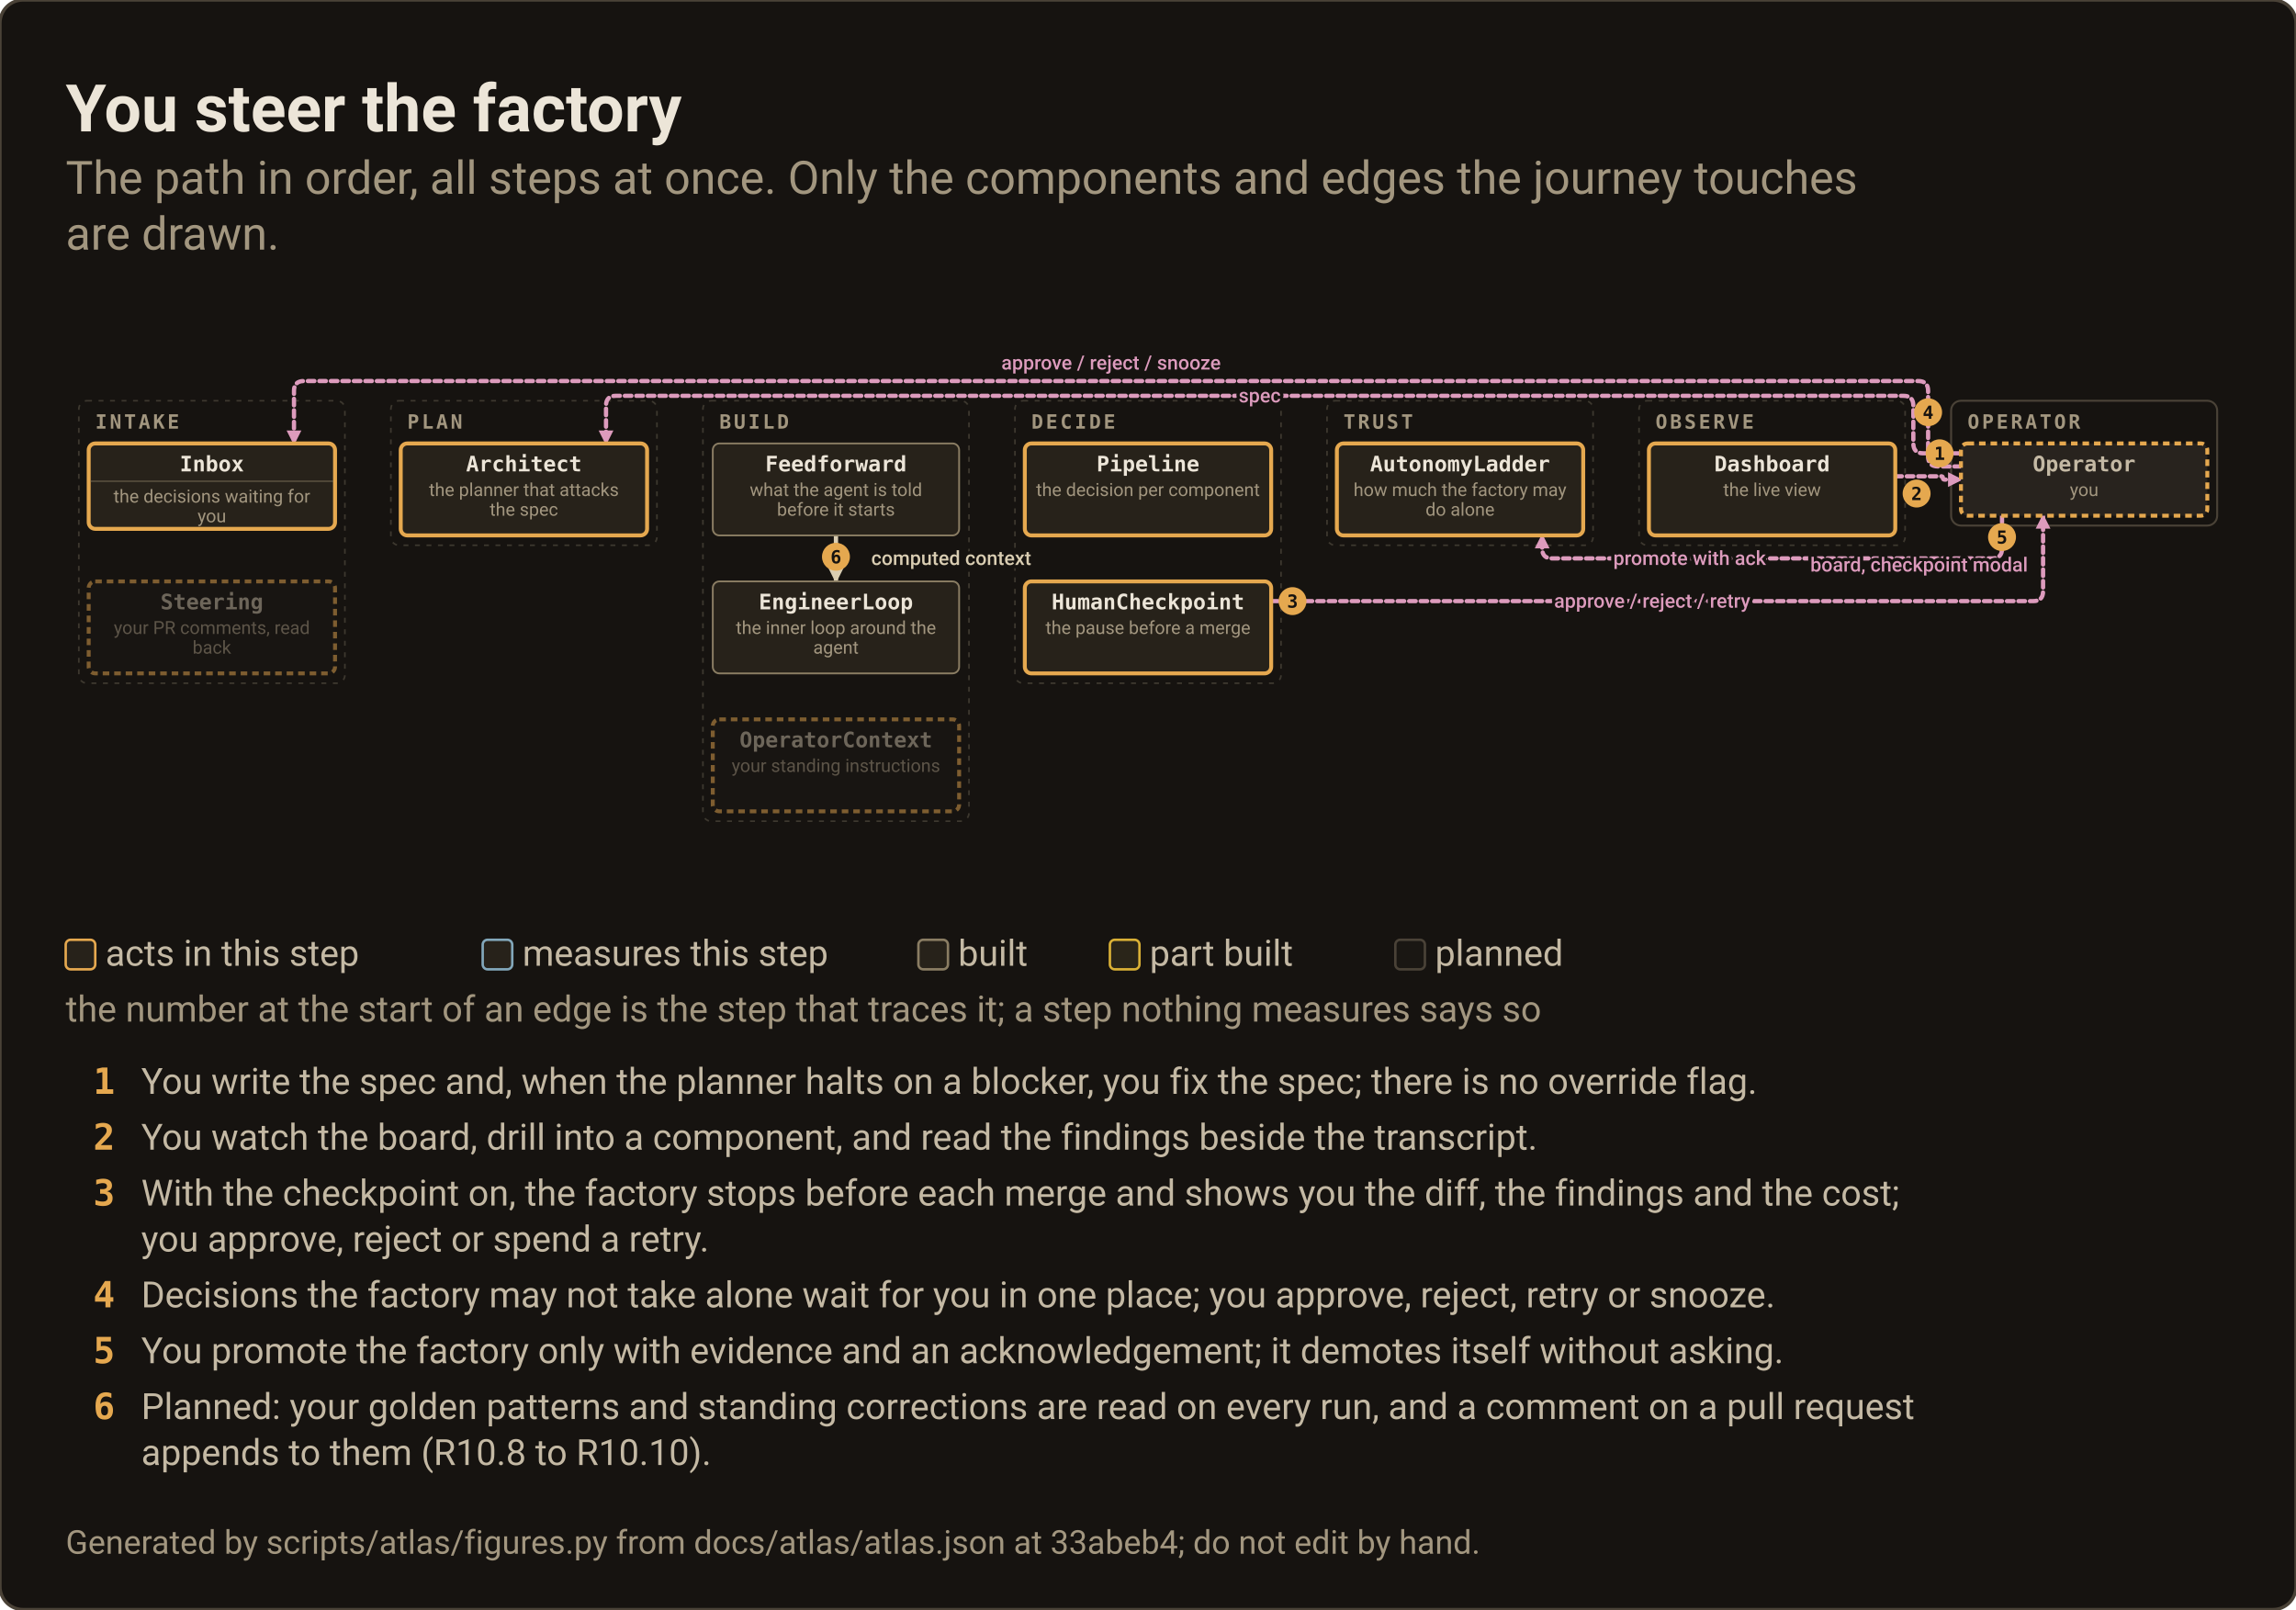
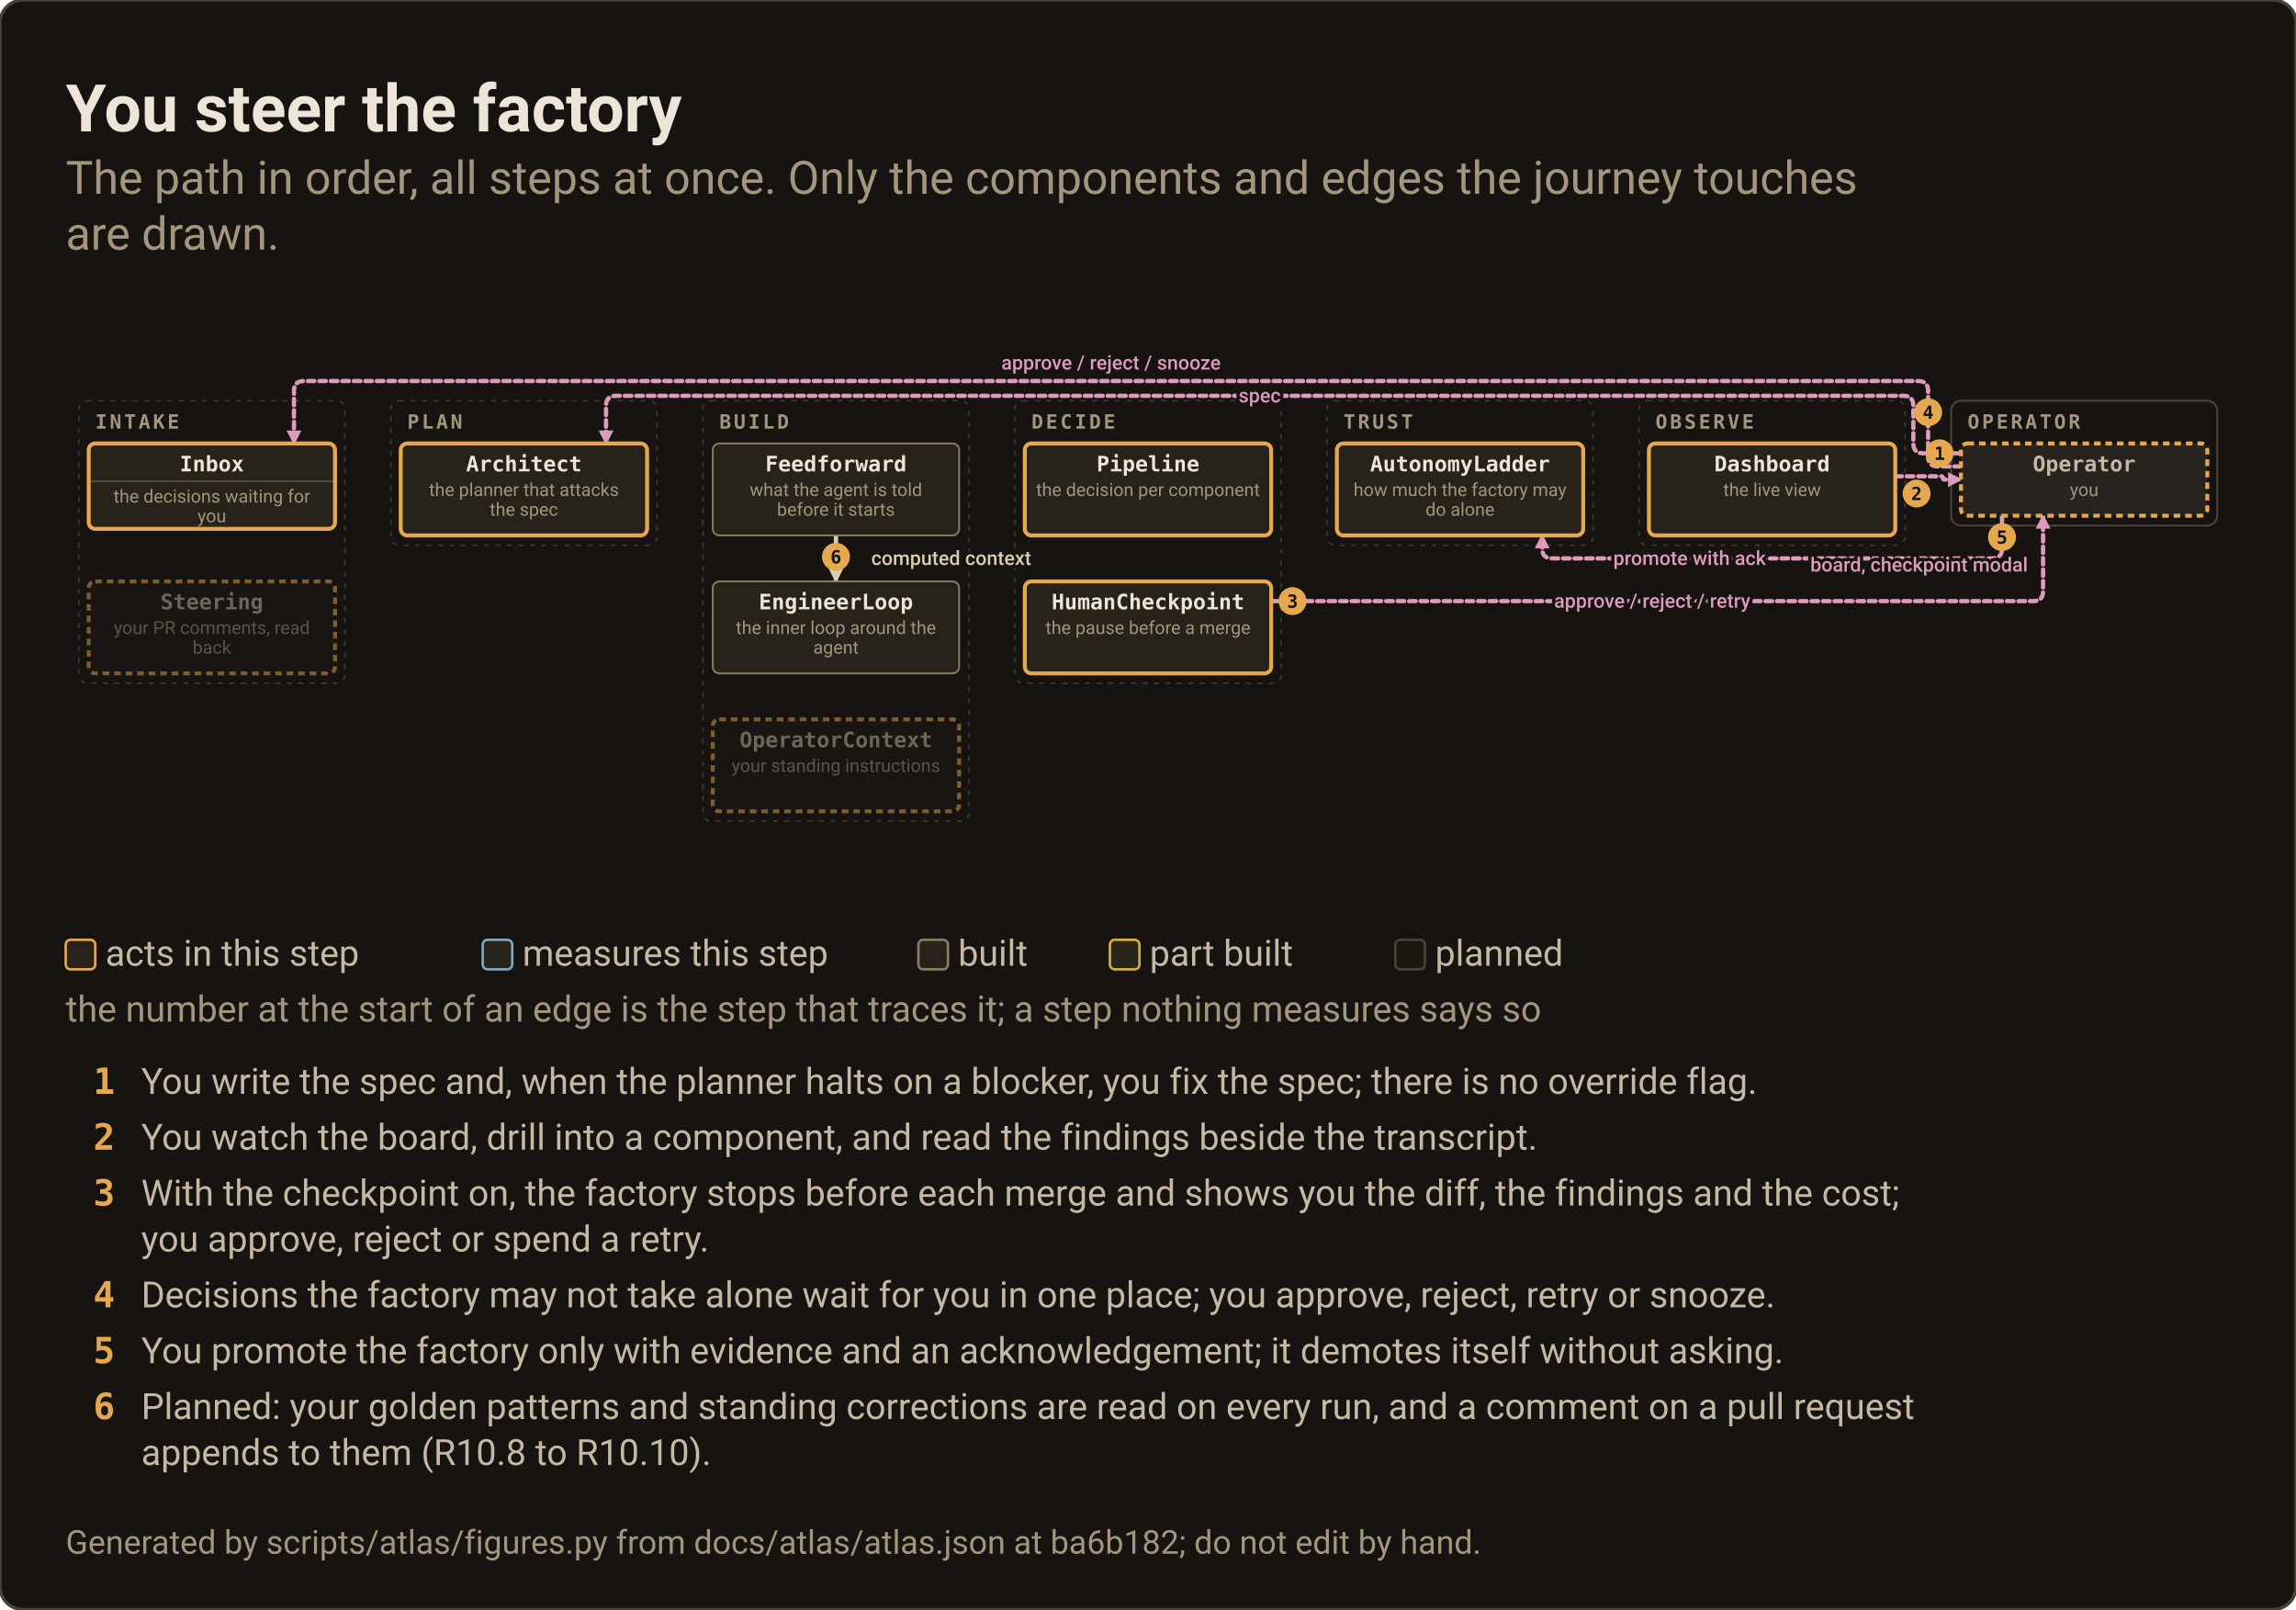
<svg xmlns="http://www.w3.org/2000/svg" width="1398" height="980" viewBox="0 0 1398 980" role="img" aria-label="Journey: You steer the factory">
  <rect x="0" y="0" width="1398" height="980" rx="14" fill="#161310" stroke="#4A4237" stroke-width="2" />
  <text x="40.0" y="80.0" class="c0">You steer the factory</text>
  <text x="40.0" y="118.0" class="c1">The path in order, all steps at once. Only the components and edges the journey touches</text>
  <text x="40.0" y="152.0" class="c1">are drawn.</text>
  <svg id="map" x="40.0" y="170.0" width="1318" height="380" viewBox="0 0 1318 380" overflow="visible">
    <defs>
      <marker id="map-m-work" viewBox="0 0 8 8" refX="7" refY="4" markerUnits="userSpaceOnUse" markerWidth="9" markerHeight="9" orient="auto-start-reverse">
        <path d="M0,0 L8,4 L0,8 z" fill="#D9CDB2" />
      </marker>
      <marker id="map-m-measure" viewBox="0 0 8 8" refX="7" refY="4" markerUnits="userSpaceOnUse" markerWidth="9" markerHeight="9" orient="auto-start-reverse">
        <path d="M0,0 L8,4 L0,8 z" fill="#82A7BA" />
      </marker>
      <marker id="map-m-feedback" viewBox="0 0 8 8" refX="7" refY="4" markerUnits="userSpaceOnUse" markerWidth="9" markerHeight="9" orient="auto-start-reverse">
        <path d="M0,0 L8,4 L0,8 z" fill="#E39A86" />
      </marker>
      <marker id="map-m-operator" viewBox="0 0 8 8" refX="7" refY="4" markerUnits="userSpaceOnUse" markerWidth="9" markerHeight="9" orient="auto-start-reverse">
        <path d="M0,0 L8,4 L0,8 z" fill="#DD9BBD" />
      </marker>
      <marker id="map-m-trust" viewBox="0 0 8 8" refX="7" refY="4" markerUnits="userSpaceOnUse" markerWidth="9" markerHeight="9" orient="auto-start-reverse">
        <path d="M0,0 L8,4 L0,8 z" fill="#B48EC9" />
      </marker>
      <marker id="map-m-learn" viewBox="0 0 8 8" refX="7" refY="4" markerUnits="userSpaceOnUse" markerWidth="9" markerHeight="9" orient="auto-start-reverse">
        <path d="M0,0 L8,4 L0,8 z" fill="#86C9A9" />
      </marker>
      <marker id="map-m-record" viewBox="0 0 8 8" refX="7" refY="4" markerUnits="userSpaceOnUse" markerWidth="9" markerHeight="9" orient="auto-start-reverse">
        <path d="M0,0 L8,4 L0,8 z" fill="#B7C27C" />
      </marker>
      <marker id="map-m-change" viewBox="0 0 8 8" refX="7" refY="4" markerUnits="userSpaceOnUse" markerWidth="9" markerHeight="9" orient="auto-start-reverse">
        <path d="M0,0 L8,4 L0,8 z" fill="#E26D5A" />
      </marker>
      <marker id="map-m-reach" viewBox="0 0 8 8" refX="7" refY="4" markerUnits="userSpaceOnUse" markerWidth="9" markerHeight="9" orient="auto-start-reverse">
        <path d="M0,0 L8,4 L0,8 z" fill="#E5A84F" />
      </marker>
    </defs>
    <style>#map .node.quiet{opacity:.42}#map .node.planned{opacity:.5}#map .node.planned.quiet{opacity:.3}#map .node.meas .node__box{stroke:#82A7BA;stroke-width:2.2}#map .node.acts .node__box{stroke:#E5A84F;stroke-width:2.4}#map .node__ring{display:none;fill:none;stroke:#82A7BA;stroke-width:1.6}#map .node.meas .node__ring{display:inline}#map .flow.planned{opacity:.35}#map .flowlbl.planned{opacity:.5}#map .flow.off,#map .flowlbl.off{display:none}#map .flow.hot{opacity:1;stroke-opacity:1;stroke-width:2.6}#map .flowlbl.hot{opacity:1}</style>
    <rect x="8.0" y="74.0" width="162.0" height="172.0" rx="5" fill="none" stroke="#A2967F" stroke-opacity=".28" stroke-width="1" stroke-dasharray="3 4" />
    <text x="18.0" y="91.0" class="t3">INTAKE</text>
    <rect x="198.0" y="74.0" width="162.0" height="88.0" rx="5" fill="none" stroke="#A2967F" stroke-opacity=".28" stroke-width="1" stroke-dasharray="3 4" />
    <text x="208.0" y="91.0" class="t3">PLAN</text>
    <rect x="388.0" y="74.0" width="162.0" height="256.0" rx="5" fill="none" stroke="#A2967F" stroke-opacity=".28" stroke-width="1" stroke-dasharray="3 4" />
    <text x="398.0" y="91.0" class="t3">BUILD</text>
    <rect x="578.0" y="74.0" width="162.0" height="172.0" rx="5" fill="none" stroke="#A2967F" stroke-opacity=".28" stroke-width="1" stroke-dasharray="3 4" />
    <text x="588.0" y="91.0" class="t3">DECIDE</text>
    <rect x="768.0" y="74.0" width="162.0" height="88.0" rx="5" fill="none" stroke="#A2967F" stroke-opacity=".28" stroke-width="1" stroke-dasharray="3 4" />
    <text x="778.0" y="91.0" class="t3">TRUST</text>
    <rect x="958.0" y="74.0" width="162.0" height="88.0" rx="5" fill="none" stroke="#A2967F" stroke-opacity=".28" stroke-width="1" stroke-dasharray="3 4" />
    <text x="968.0" y="91.0" class="t3">OBSERVE</text>
    <rect x="1148.0" y="74.0" width="162.0" height="76.0" rx="6" fill="none" stroke="#4A4237" stroke-width="1.2" />
    <text x="1158.0" y="91.0" class="t3">OPERATOR</text>
    <g data-layer="flow">
      <path id="map-f6" class="flow plan planned hot" data-edge="6" data-from="Operator" data-to="Architect" data-art="spec" data-kind="plan" data-layer="operator" d="M 1154.0 106.0 L 1131.0 106.0 Q 1125.0 106.0 1125.0 100.0 L 1125.0 77.0 Q 1125.0 71.0 1119.0 71.0 L 335.0 71.0 Q 329.0 71.0 329.0 77.0 L 329.0 100.0" fill="none" stroke="#DD9BBD" stroke-opacity="0.82" stroke-width="1.2" stroke-dasharray="4 3" stroke-linecap="round" marker-end="url(#map-m-operator)" />
      <path id="map-f65" class="flow observe planned hot" data-edge="65" data-from="Dashboard" data-to="Operator" data-art="board, checkpoint modal" data-kind="observe" data-layer="operator" d="M 1114.0 120.0 L 1142.0 120.0 Q 1143.0 120.0 1143.0 121.0 L 1143.0 121.0 Q 1143.0 122.0 1144.0 122.0 L 1154.0 122.0" fill="none" stroke="#DD9BBD" stroke-opacity="0.82" stroke-width="1.2" stroke-dasharray="4 3" stroke-linecap="round" marker-end="url(#map-m-operator)" />
      <path id="map-f45" class="flow trust planned hot" data-edge="45" data-from="HumanCheckpoint" data-to="Operator" data-art="approve / reject / retry" data-kind="trust" data-layer="operator" d="M 734.0 196.0 L 1198.0 196.0 Q 1204.0 196.0 1204.0 190.0 L 1204.0 144.0" fill="none" stroke="#DD9BBD" stroke-opacity="0.82" stroke-width="1.2" stroke-dasharray="4 3" stroke-linecap="round" marker-end="url(#map-m-operator)" />
      <path id="map-f66" class="flow trust planned hot" data-edge="66" data-from="Operator" data-to="Inbox" data-art="approve / reject / snooze" data-kind="trust" data-layer="operator" d="M 1154.0 114.0 L 1140.0 114.0 Q 1134.0 114.0 1134.0 108.0 L 1134.0 68.0 Q 1134.0 62.0 1128.0 62.0 L 145.0 62.0 Q 139.0 62.0 139.0 68.0 L 139.0 100.0" fill="none" stroke="#DD9BBD" stroke-opacity="0.82" stroke-width="1.2" stroke-dasharray="4 3" stroke-linecap="round" marker-end="url(#map-m-operator)" />
      <path id="map-f67" class="flow trust planned hot" data-edge="67" data-from="Operator" data-to="AutonomyLadder" data-art="promote with ack" data-kind="trust" data-layer="operator" d="M 1179.0 144.0 L 1179.0 164.0 Q 1179.0 170.0 1173.0 170.0 L 905.0 170.0 Q 899.0 170.0 899.0 164.0 L 899.0 156.0" fill="none" stroke="#DD9BBD" stroke-opacity="0.82" stroke-width="1.2" stroke-dasharray="4 3" stroke-linecap="round" marker-end="url(#map-m-operator)" />
      <path id="map-f13" class="flow build hot" data-edge="13" data-from="Feedforward" data-to="EngineerLoop" data-art="computed context" data-kind="build" data-layer="work" d="M 469.0 156.0 L 469.0 184.0" fill="none" stroke="#D9CDB2" stroke-opacity="0.82" stroke-width="1.2" stroke-linecap="round" marker-end="url(#map-m-work)" />
    </g>
    <g class="node built acts" data-id="Inbox" data-kind="store" data-state="built" data-region="intake" role="button" tabindex="0" aria-label="Inbox, the decisions waiting for you, built">
      <rect class="node__box" x="14.0" y="100.0" width="150.0" height="52.0" rx="4.0" fill="#27221A" stroke="#8A7D63" stroke-width="1.1" />
      <rect class="node__ring" x="17.0" y="103.0" width="144.0" height="46.0" rx="3.0" />
      <text x="89.0" y="117.0" class="t4">Inbox</text>
      <line x1="15.0" y1="123.0" x2="163.0" y2="123.0" stroke="#8A7D63" stroke-opacity=".45" stroke-width="1" />
      <g data-layer="job">
        <text x="89.0" y="136.0" class="t5">the decisions waiting for</text>
        <text x="89.0" y="148.0" class="t5">you</text>
      </g>
    </g>
    <g class="node planned acts" data-id="Steering" data-kind="component" data-state="planned" data-region="intake" role="button" tabindex="0" aria-label="Steering, your PR comments, read back, planned">
      <rect class="node__box" x="14.0" y="184.0" width="150.0" height="56.0" rx="4.0" fill="#1A1713" stroke="#4A4237" stroke-width="1.1" stroke-dasharray="4 3" />
      <rect class="node__ring" x="17.0" y="187.0" width="144.0" height="50.0" rx="3.0" />
      <text x="89.0" y="201.0" class="t6">Steering</text>
      <g data-layer="job">
        <text x="89.0" y="216.0" class="t5">your PR comments, read</text>
        <text x="89.0" y="228.0" class="t5">back</text>
      </g>
    </g>
    <g class="node built acts" data-id="Architect" data-kind="component" data-state="built" data-region="plan" role="button" tabindex="0" aria-label="Architect, the planner that attacks the spec, built">
      <rect class="node__box" x="204.0" y="100.0" width="150.0" height="56.0" rx="4.0" fill="#27221A" stroke="#8A7D63" stroke-width="1.1" />
      <rect class="node__ring" x="207.0" y="103.0" width="144.0" height="50.0" rx="3.0" />
      <text x="279.0" y="117.0" class="t4">Architect</text>
      <g data-layer="job">
        <text x="279.0" y="132.0" class="t5">the planner that attacks</text>
        <text x="279.0" y="144.0" class="t5">the spec</text>
      </g>
    </g>
    <g class="node built" data-id="Feedforward" data-kind="component" data-state="built" data-region="build" role="button" tabindex="0" aria-label="Feedforward, what the agent is told before it starts, built">
      <rect class="node__box" x="394.0" y="100.0" width="150.0" height="56.0" rx="4.0" fill="#27221A" stroke="#8A7D63" stroke-width="1.1" />
      <rect class="node__ring" x="397.0" y="103.0" width="144.0" height="50.0" rx="3.0" />
      <text x="469.0" y="117.0" class="t4">Feedforward</text>
      <g data-layer="job">
        <text x="469.0" y="132.0" class="t5">what the agent is told</text>
        <text x="469.0" y="144.0" class="t5">before it starts</text>
      </g>
    </g>
    <g class="node built" data-id="EngineerLoop" data-kind="component" data-state="built" data-region="build" role="button" tabindex="0" aria-label="EngineerLoop, the inner loop around the agent, built">
      <rect class="node__box" x="394.0" y="184.0" width="150.0" height="56.0" rx="4.0" fill="#27221A" stroke="#8A7D63" stroke-width="1.1" />
      <rect class="node__ring" x="397.0" y="187.0" width="144.0" height="50.0" rx="3.0" />
      <text x="469.0" y="201.0" class="t4">EngineerLoop</text>
      <g data-layer="job">
        <text x="469.0" y="216.0" class="t5">the inner loop around the</text>
        <text x="469.0" y="228.0" class="t5">agent</text>
      </g>
    </g>
    <g class="node planned acts" data-id="OperatorContext" data-kind="component" data-state="planned" data-region="build" role="button" tabindex="0" aria-label="OperatorContext, your standing instructions, planned">
      <rect class="node__box" x="394.0" y="268.0" width="150.0" height="56.0" rx="4.0" fill="#1A1713" stroke="#4A4237" stroke-width="1.1" stroke-dasharray="4 3" />
      <rect class="node__ring" x="397.0" y="271.0" width="144.0" height="50.0" rx="3.0" />
      <text x="469.0" y="285.0" class="t6">OperatorContext</text>
      <g data-layer="job">
        <text x="469.0" y="300.0" class="t5">your standing instructions</text>
      </g>
    </g>
    <g class="node built acts" data-id="Pipeline" data-kind="component" data-state="built" data-region="decide" role="button" tabindex="0" aria-label="Pipeline, the decision per component, built">
      <rect class="node__box" x="584.0" y="100.0" width="150.0" height="56.0" rx="4.0" fill="#27221A" stroke="#8A7D63" stroke-width="1.1" />
      <rect class="node__ring" x="587.0" y="103.0" width="144.0" height="50.0" rx="3.0" />
      <text x="659.0" y="117.0" class="t4">Pipeline</text>
      <g data-layer="job">
        <text x="659.0" y="132.0" class="t5">the decision per component</text>
      </g>
    </g>
    <g class="node built acts" data-id="HumanCheckpoint" data-kind="component" data-state="built" data-region="decide" role="button" tabindex="0" aria-label="HumanCheckpoint, the pause before a merge, built">
      <rect class="node__box" x="584.0" y="184.0" width="150.0" height="56.0" rx="4.0" fill="#27221A" stroke="#8A7D63" stroke-width="1.1" />
      <rect class="node__ring" x="587.0" y="187.0" width="144.0" height="50.0" rx="3.0" />
      <text x="659.0" y="201.0" class="t4">HumanCheckpoint</text>
      <g data-layer="job">
        <text x="659.0" y="216.0" class="t5">the pause before a merge</text>
      </g>
    </g>
    <g class="node built acts" data-id="AutonomyLadder" data-kind="component" data-state="built" data-region="trust" role="button" tabindex="0" aria-label="AutonomyLadder, how much the factory may do alone, built">
      <rect class="node__box" x="774.0" y="100.0" width="150.0" height="56.0" rx="4.0" fill="#27221A" stroke="#8A7D63" stroke-width="1.1" />
      <rect class="node__ring" x="777.0" y="103.0" width="144.0" height="50.0" rx="3.0" />
      <text x="849.0" y="117.0" class="t4">AutonomyLadder</text>
      <g data-layer="job">
        <text x="849.0" y="132.0" class="t5">how much the factory may</text>
        <text x="849.0" y="144.0" class="t5">do alone</text>
      </g>
    </g>
    <g class="node built acts" data-id="Dashboard" data-kind="component" data-state="built" data-region="observe" role="button" tabindex="0" aria-label="Dashboard, the live view, built">
      <rect class="node__box" x="964.0" y="100.0" width="150.0" height="56.0" rx="4.0" fill="#27221A" stroke="#8A7D63" stroke-width="1.1" />
      <rect class="node__ring" x="967.0" y="103.0" width="144.0" height="50.0" rx="3.0" />
      <text x="1039.0" y="117.0" class="t4">Dashboard</text>
      <g data-layer="job">
        <text x="1039.0" y="132.0" class="t5">the live view</text>
      </g>
    </g>
    <g class="node actor acts" data-id="Operator" data-kind="actor" data-state="planned" data-region="operator" role="button" tabindex="0" aria-label="Operator, you, outside">
      <rect class="node__box" x="1154.0" y="100.0" width="150.0" height="44.0" rx="4.0" fill="#28231E" stroke="#A2967F" stroke-width="1.1" stroke-dasharray="4 3" />
      <rect class="node__ring" x="1157.0" y="103.0" width="144.0" height="38.0" rx="3.0" />
      <text x="1229.0" y="117.0" class="t6">Operator</text>
      <g data-layer="job">
        <text x="1229.0" y="132.0" class="t5">you</text>
      </g>
    </g>
    <g data-layer="flow">
      <g class="flowlbl plan planned hot" data-edge="6" data-from="Operator" data-to="Architect" data-layer="operator">
        <text x="727.0" y="75.0" class="t1">spec</text>
      </g>
      <g class="flowlbl observe planned hot" data-edge="65" data-from="Dashboard" data-to="Operator" data-layer="operator">
        <text x="1128.5" y="178.0" class="t1">board, checkpoint modal</text>
      </g>
      <g class="flowlbl trust planned hot" data-edge="45" data-from="HumanCheckpoint" data-to="Operator" data-layer="operator">
        <text x="966.0" y="200.0" class="t1">approve / reject / retry</text>
      </g>
      <g class="flowlbl trust planned hot" data-edge="66" data-from="Operator" data-to="Inbox" data-layer="operator">
        <text x="636.5" y="55.0" class="t1">approve / reject / snooze</text>
      </g>
      <g class="flowlbl trust planned hot" data-edge="67" data-from="Operator" data-to="AutonomyLadder" data-layer="operator">
        <text x="988.8" y="174.0" class="t1">promote with ack</text>
      </g>
      <g class="flowlbl build hot" data-edge="13" data-from="Feedforward" data-to="EngineerLoop" data-layer="work">
        <text x="539.2" y="174.0" class="t2">computed context</text>
      </g>
    </g>
    <g data-layer="steps">
      <g class="step" data-edge="6">
        <circle cx="1141.0" cy="106.0" r="8.5" fill="#E5A84F" />
        <text x="1141.0" y="110.0" class="t0">1</text>
      </g>
      <g class="step" data-edge="65">
        <circle cx="1127.0" cy="130.5" r="8.5" fill="#E5A84F" />
        <text x="1127.0" y="134.5" class="t0">2</text>
      </g>
      <g class="step" data-edge="45">
        <circle cx="747.0" cy="196.0" r="8.5" fill="#E5A84F" />
        <text x="747.0" y="200.0" class="t0">3</text>
      </g>
      <g class="step" data-edge="66">
        <circle cx="1134.0" cy="81.0" r="8.5" fill="#E5A84F" />
        <text x="1134.0" y="85.0" class="t0">4</text>
      </g>
      <g class="step" data-edge="67">
        <circle cx="1179.0" cy="157.0" r="8.5" fill="#E5A84F" />
        <text x="1179.0" y="161.0" class="t0">5</text>
      </g>
      <g class="step" data-edge="13">
        <circle cx="469.0" cy="169.0" r="8.5" fill="#E5A84F" />
        <text x="469.0" y="173.0" class="t0">6</text>
      </g>
    </g>
    <style>#map .t0{font-family:ui-monospace,"SF Mono",SFMono-Regular,"JetBrains Mono",Menlo,Consolas,monospace;font-size:11.0px;font-weight:700;fill:#161310;text-anchor:middle}#map .t1{font-family:ui-sans-serif,system-ui,-apple-system,"SF Pro Text","Segoe UI",Roboto,"Helvetica Neue",Arial,sans-serif;font-size:12.0px;font-weight:500;fill:#DD9BBD;text-anchor:middle;paint-order:stroke;stroke:#161310;stroke-width:4;stroke-linejoin:round}#map .t2{font-family:ui-sans-serif,system-ui,-apple-system,"SF Pro Text","Segoe UI",Roboto,"Helvetica Neue",Arial,sans-serif;font-size:12.0px;font-weight:500;fill:#D9CDB2;text-anchor:middle;paint-order:stroke;stroke:#161310;stroke-width:4;stroke-linejoin:round}#map .t3{font-family:ui-monospace,"SF Mono",SFMono-Regular,"JetBrains Mono",Menlo,Consolas,monospace;font-size:12.0px;font-weight:600;fill:#A2967F;text-anchor:start;letter-spacing:.13em}#map .t4{font-family:ui-monospace,"SF Mono",SFMono-Regular,"JetBrains Mono",Menlo,Consolas,monospace;font-size:13.0px;font-weight:600;fill:#ECE5D8;text-anchor:middle}#map .t5{font-family:ui-sans-serif,system-ui,-apple-system,"SF Pro Text","Segoe UI",Roboto,"Helvetica Neue",Arial,sans-serif;font-size:11.0px;font-weight:400;fill:#A2967F;text-anchor:middle}#map .t6{font-family:ui-monospace,"SF Mono",SFMono-Regular,"JetBrains Mono",Menlo,Consolas,monospace;font-size:13.0px;font-weight:600;fill:#C4B9A4;text-anchor:middle}</style>
  </svg>
  <rect x="40.0" y="572.2" width="18" height="18" rx="3" fill="#27221A" stroke="#E5A84F" stroke-width="1.5" />
  <text x="64.2" y="588.0" class="c2">acts in this step</text>
  <rect x="293.9" y="572.2" width="18" height="18" rx="3" fill="#27221A" stroke="#82A7BA" stroke-width="1.5" />
  <text x="318.1" y="588.0" class="c2">measures this step</text>
  <rect x="559.2" y="572.2" width="18" height="18" rx="3" fill="#27221A" stroke="#8A7D63" stroke-width="1.5" />
  <text x="583.4" y="588.0" class="c2">built</text>
  <rect x="675.8" y="572.2" width="18" height="18" rx="3" fill="#2A2519" stroke="#D9B036" stroke-width="1.5" />
  <text x="700.0" y="588.0" class="c2">part built</text>
  <rect x="849.6" y="572.2" width="18" height="18" rx="3" fill="#1A1713" stroke="#4A4237" stroke-width="1.5" />
  <text x="873.8" y="588.0" class="c2">planned</text>
  <text x="40.0" y="622.0" class="c3">the number at the start of an edge is the step that traces it; a step nothing measures says so</text>
  <text x="70.0" y="666.0" class="c4">1</text>
  <text x="86.0" y="666.0" class="c2">You write the spec and, when the planner halts on a blocker, you fix the spec; there is no override flag.</text>
  <text x="70.0" y="700.0" class="c4">2</text>
  <text x="86.0" y="700.0" class="c2">You watch the board, drill into a component, and read the findings beside the transcript.</text>
  <text x="70.0" y="734.0" class="c4">3</text>
  <text x="86.0" y="734.0" class="c2">With the checkpoint on, the factory stops before each merge and shows you the diff, the findings and the cost;</text>
  <text x="86.0" y="762.0" class="c2">you approve, reject or spend a retry.</text>
  <text x="70.0" y="796.0" class="c4">4</text>
  <text x="86.0" y="796.0" class="c2">Decisions the factory may not take alone wait for you in one place; you approve, reject, retry or snooze.</text>
  <text x="70.0" y="830.0" class="c4">5</text>
  <text x="86.0" y="830.0" class="c2">You promote the factory only with evidence and an acknowledgement; it demotes itself without asking.</text>
  <text x="70.0" y="864.0" class="c4">6</text>
  <text x="86.0" y="864.0" class="c2">Planned: your golden patterns and standing corrections are read on every run, and a comment on a pull request</text>
  <text x="86.0" y="892.0" class="c2">appends to them (R10.8 to R10.10).</text>
-   <text x="40.0" y="946.0" class="c5">Generated by scripts/atlas/figures.py from docs/atlas/atlas.json at 33abeb4; do not edit by hand.</text>
+   <text x="40.0" y="946.0" class="c5">Generated by scripts/atlas/figures.py from docs/atlas/atlas.json at ba6b182; do not edit by hand.</text>
  <style>.c0{font-family:ui-sans-serif,system-ui,-apple-system,"SF Pro Text","Segoe UI",Roboto,"Helvetica Neue",Arial,sans-serif;font-size:40.0px;font-weight:600;fill:#ECE5D8;text-anchor:start}.c1{font-family:ui-sans-serif,system-ui,-apple-system,"SF Pro Text","Segoe UI",Roboto,"Helvetica Neue",Arial,sans-serif;font-size:28.0px;font-weight:400;fill:#A2967F;text-anchor:start}.c2{font-family:ui-sans-serif,system-ui,-apple-system,"SF Pro Text","Segoe UI",Roboto,"Helvetica Neue",Arial,sans-serif;font-size:22.0px;font-weight:400;fill:#C4B9A4;text-anchor:start}.c3{font-family:ui-sans-serif,system-ui,-apple-system,"SF Pro Text","Segoe UI",Roboto,"Helvetica Neue",Arial,sans-serif;font-size:22.0px;font-weight:400;fill:#A2967F;text-anchor:start}.c4{font-family:ui-monospace,"SF Mono",SFMono-Regular,"JetBrains Mono",Menlo,Consolas,monospace;font-size:22.0px;font-weight:700;fill:#E5A84F;text-anchor:end}.c5{font-family:ui-sans-serif,system-ui,-apple-system,"SF Pro Text","Segoe UI",Roboto,"Helvetica Neue",Arial,sans-serif;font-size:20.0px;font-weight:400;fill:#A2967F;text-anchor:start}</style>
</svg>
